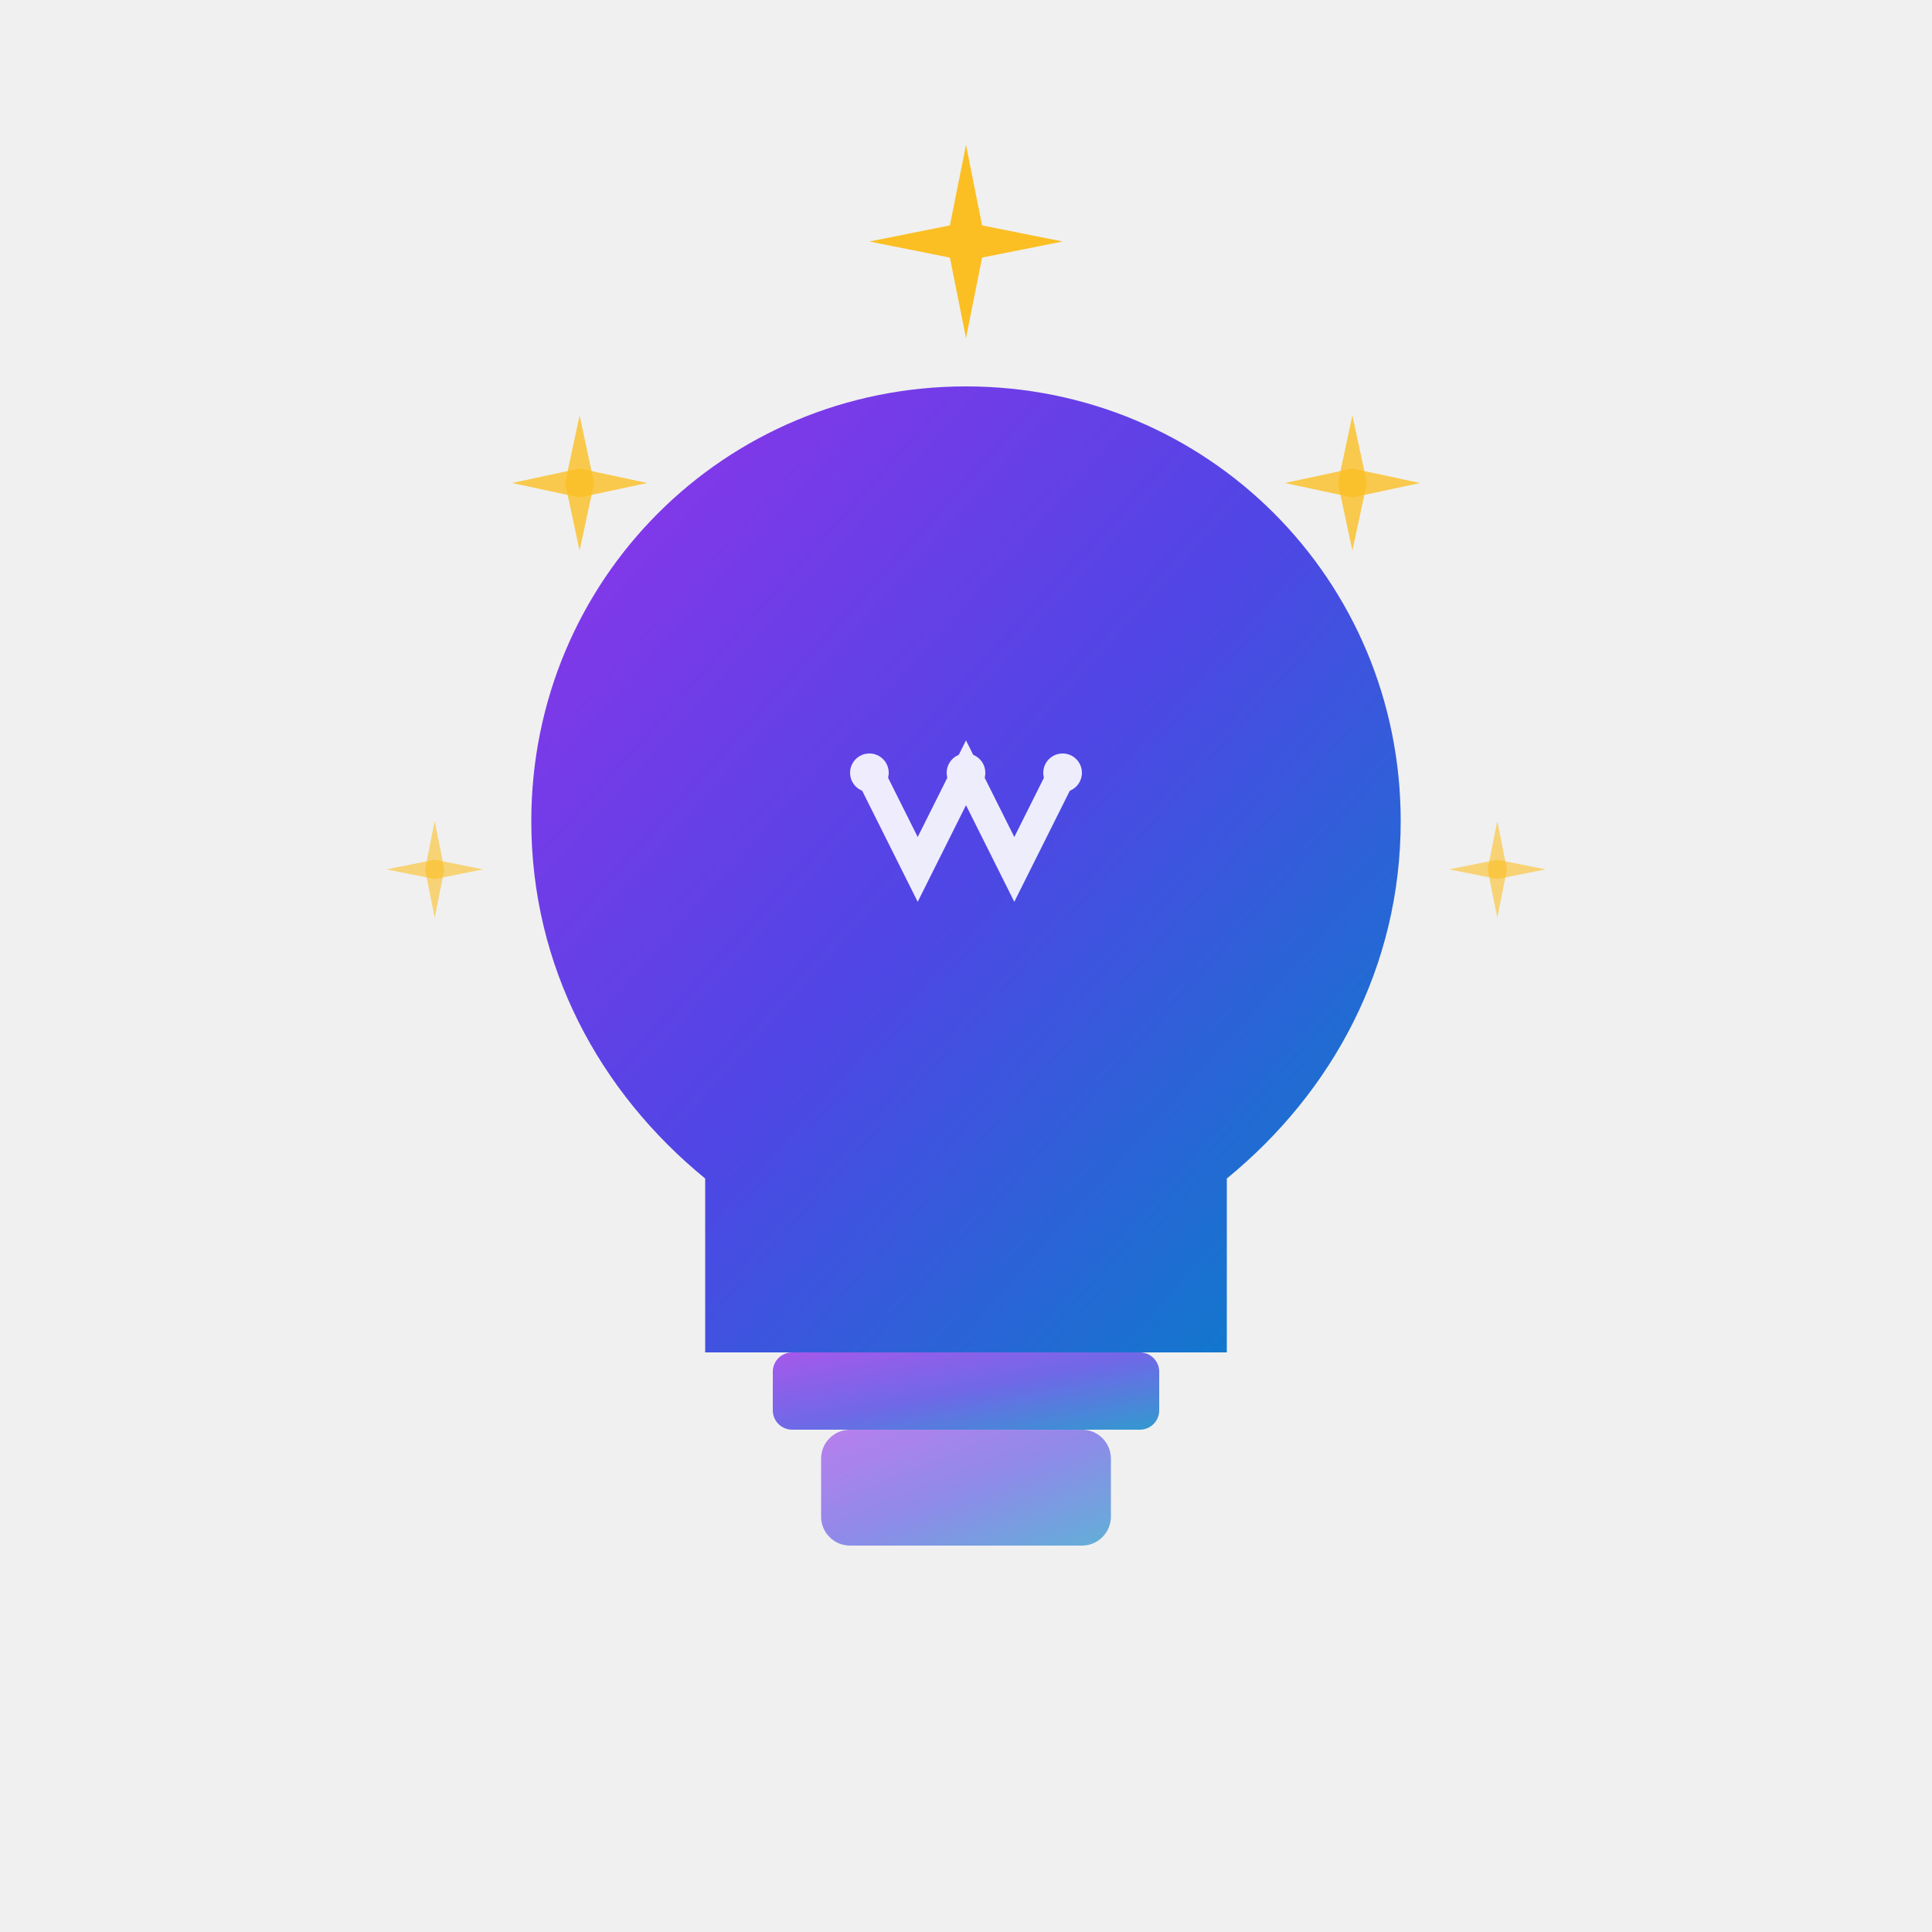
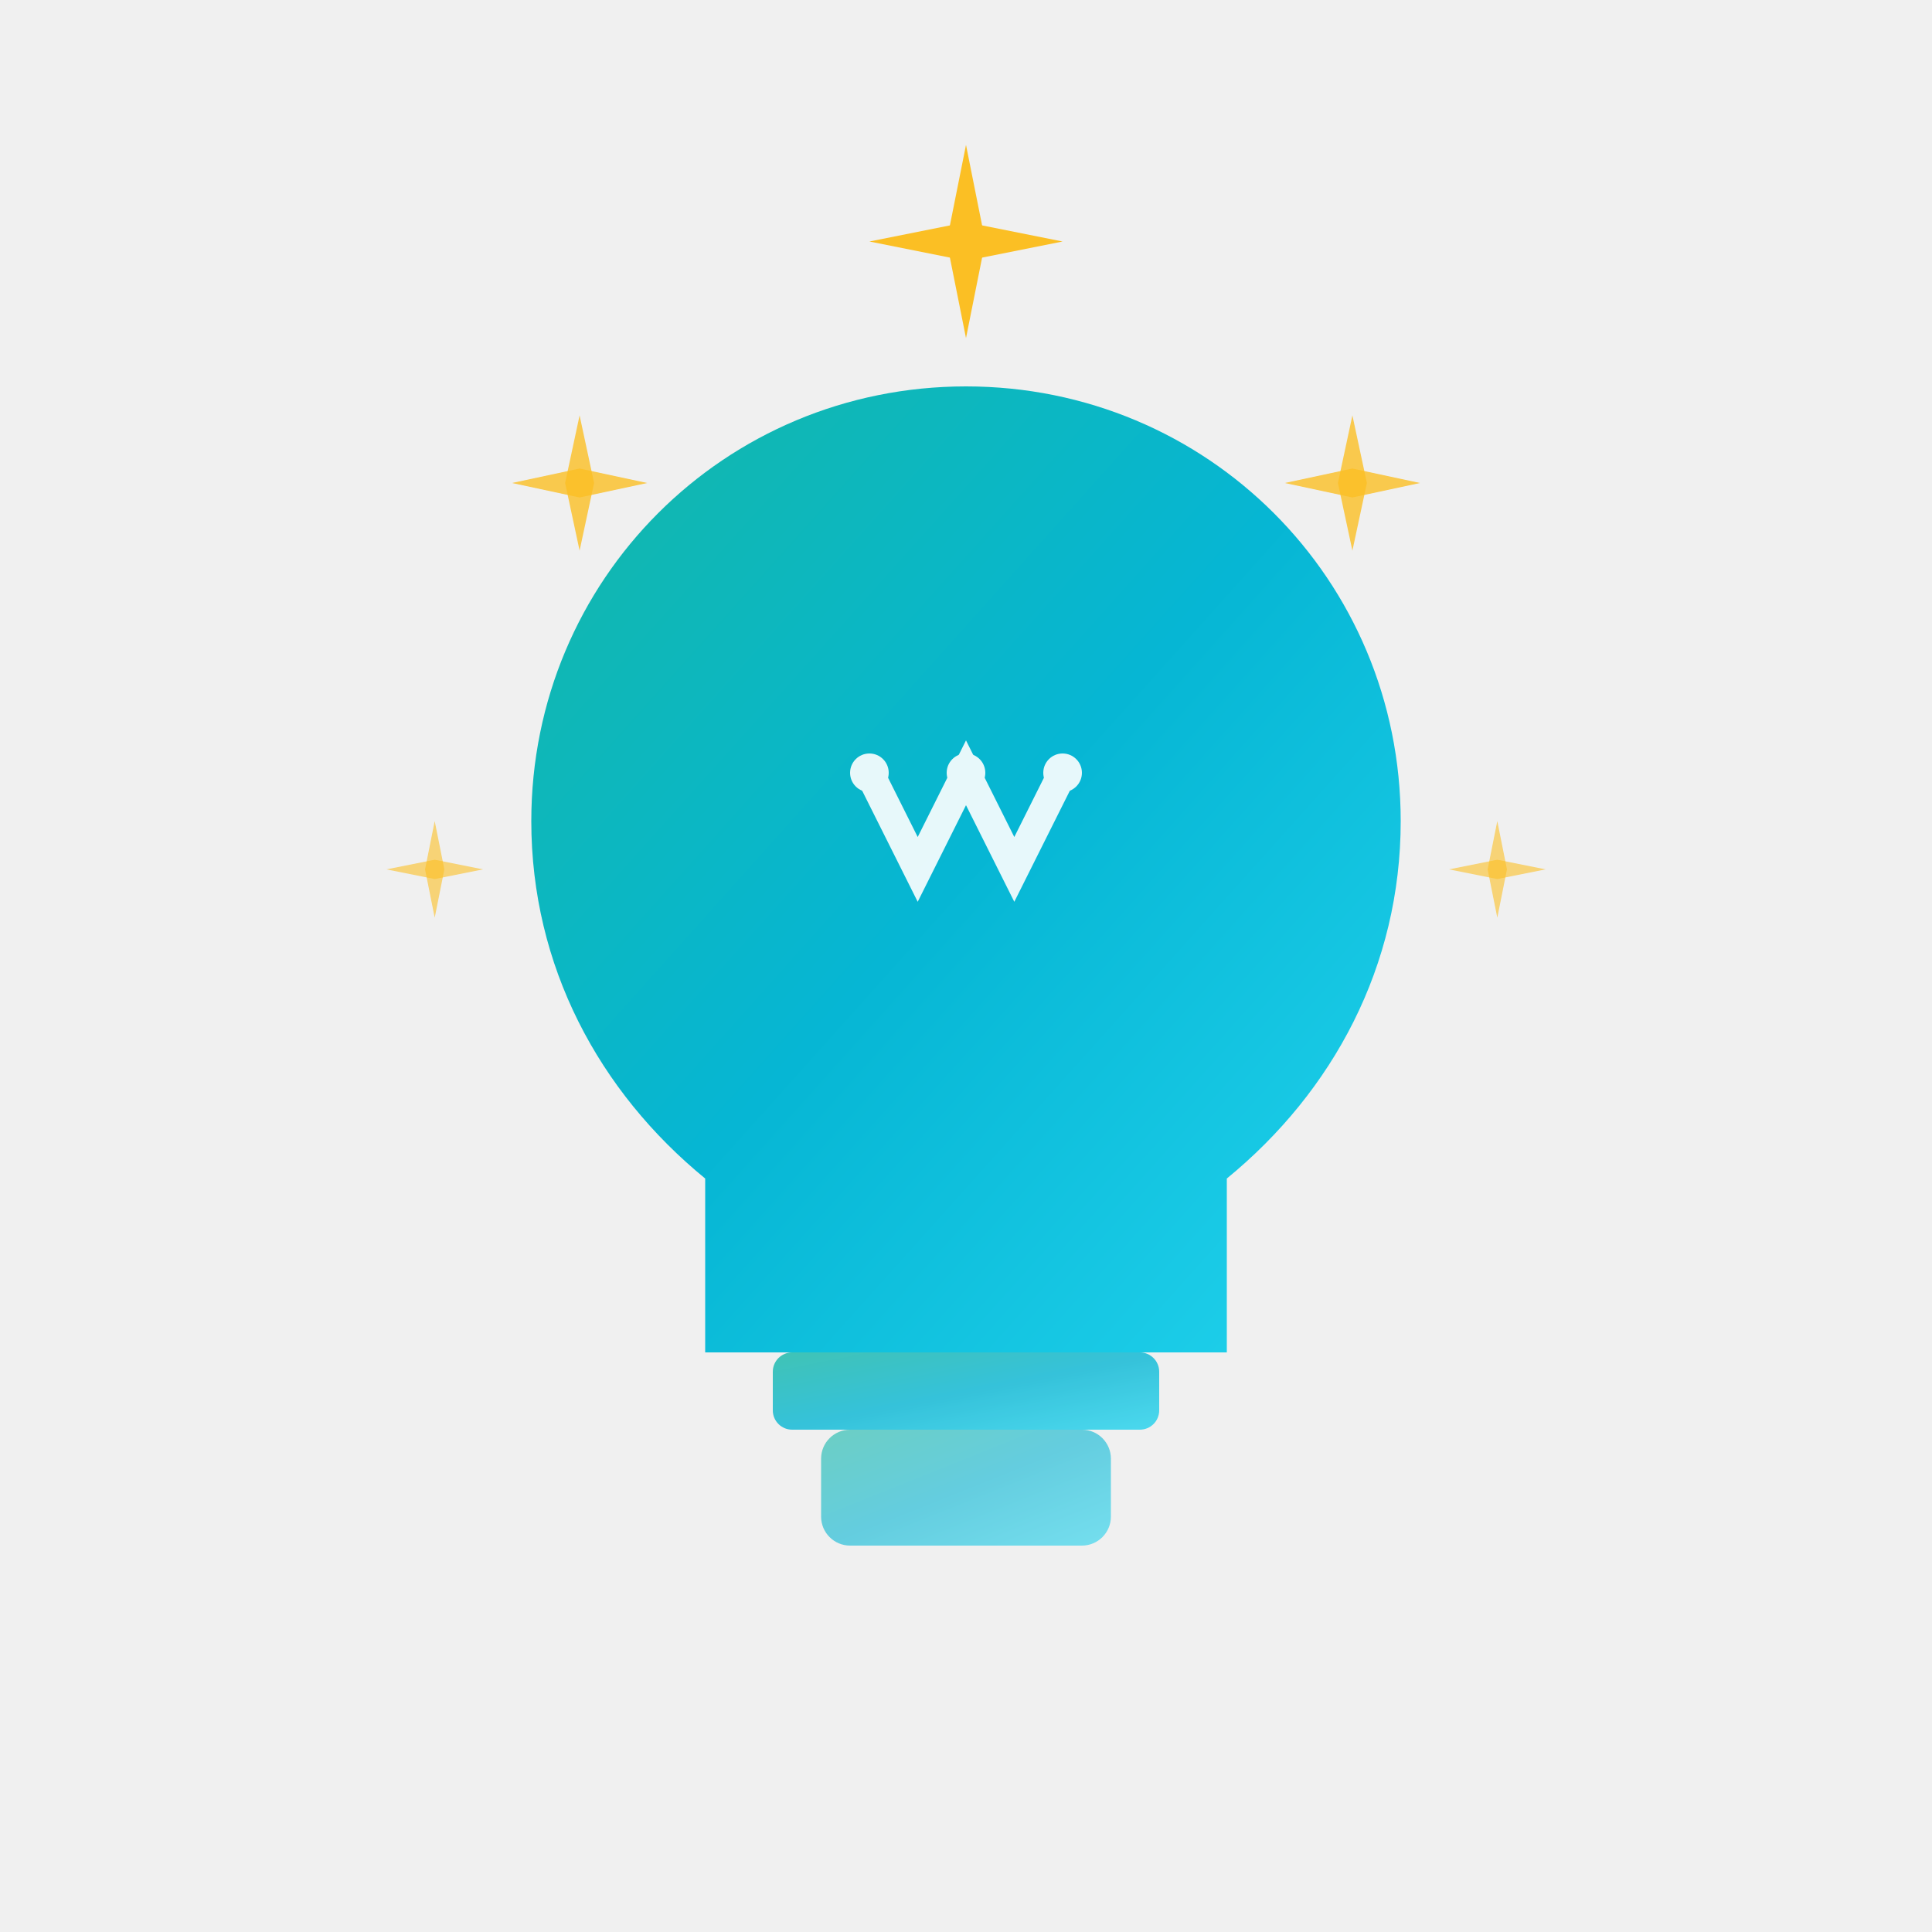
<svg xmlns="http://www.w3.org/2000/svg" width="200" height="200" viewBox="0 0 200 200" fill="none">
  <defs>
    <linearGradient id="logoGradient" x1="0%" y1="0%" x2="100%" y2="100%">
-       <stop offset="0%" style="stop-color:#9333ea;stop-opacity:1" />
-       <stop offset="50%" style="stop-color:#4f46e5;stop-opacity:1" />
-       <stop offset="100%" style="stop-color:#0284c7;stop-opacity:1" />
+       <stop offset="0%" style="stop-color:#14b8a6;stop-opacity:1" />
+       <stop offset="50%" style="stop-color:#06b6d4;stop-opacity:1" />
+       <stop offset="100%" style="stop-color:#22d3ee;stop-opacity:1" />
    </linearGradient>
  </defs>
  <g>
    <path d="M100 40 C75 40 55 60 55 85 C55 100 62 113 73 122 L73 140 L127 140 L127 122 C138 113 145 100 145 85 C145 60 125 40 100 40 Z" fill="url(#logoGradient)" />
    <rect x="80" y="140" width="40" height="8" rx="2" fill="url(#logoGradient)" opacity="0.8" />
    <rect x="85" y="148" width="30" height="12" rx="3" fill="url(#logoGradient)" opacity="0.6" />
    <g opacity="0.9">
      <path d="M90 80 L95 90 L100 80 L105 90 L110 80" stroke="white" stroke-width="3" stroke-linecap="round" fill="none" />
      <circle cx="90" cy="80" r="2" fill="white" />
      <circle cx="100" cy="80" r="2" fill="white" />
      <circle cx="110" cy="80" r="2" fill="white" />
    </g>
    <g transform="translate(100, 25)">
      <path d="M0,-10 L2,0 L0,10 L-2,0 Z" fill="#fbbf24" />
      <path d="M-10,0 L0,2 L10,0 L0,-2 Z" fill="#fbbf24" />
    </g>
    <g transform="translate(140, 50)">
      <path d="M0,-7 L1.5,0 L0,7 L-1.5,0 Z" fill="#fbbf24" opacity="0.8" />
      <path d="M-7,0 L0,1.5 L7,0 L0,-1.5 Z" fill="#fbbf24" opacity="0.8" />
    </g>
    <g transform="translate(60, 50)">
      <path d="M0,-7 L1.5,0 L0,7 L-1.5,0 Z" fill="#fbbf24" opacity="0.8" />
      <path d="M-7,0 L0,1.5 L7,0 L0,-1.5 Z" fill="#fbbf24" opacity="0.8" />
    </g>
    <g transform="translate(155, 90)">
      <path d="M0,-5 L1,0 L0,5 L-1,0 Z" fill="#fbbf24" opacity="0.6" />
      <path d="M-5,0 L0,1 L5,0 L0,-1 Z" fill="#fbbf24" opacity="0.6" />
    </g>
    <g transform="translate(45, 90)">
      <path d="M0,-5 L1,0 L0,5 L-1,0 Z" fill="#fbbf24" opacity="0.6" />
      <path d="M-5,0 L0,1 L5,0 L0,-1 Z" fill="#fbbf24" opacity="0.6" />
    </g>
  </g>
</svg>
